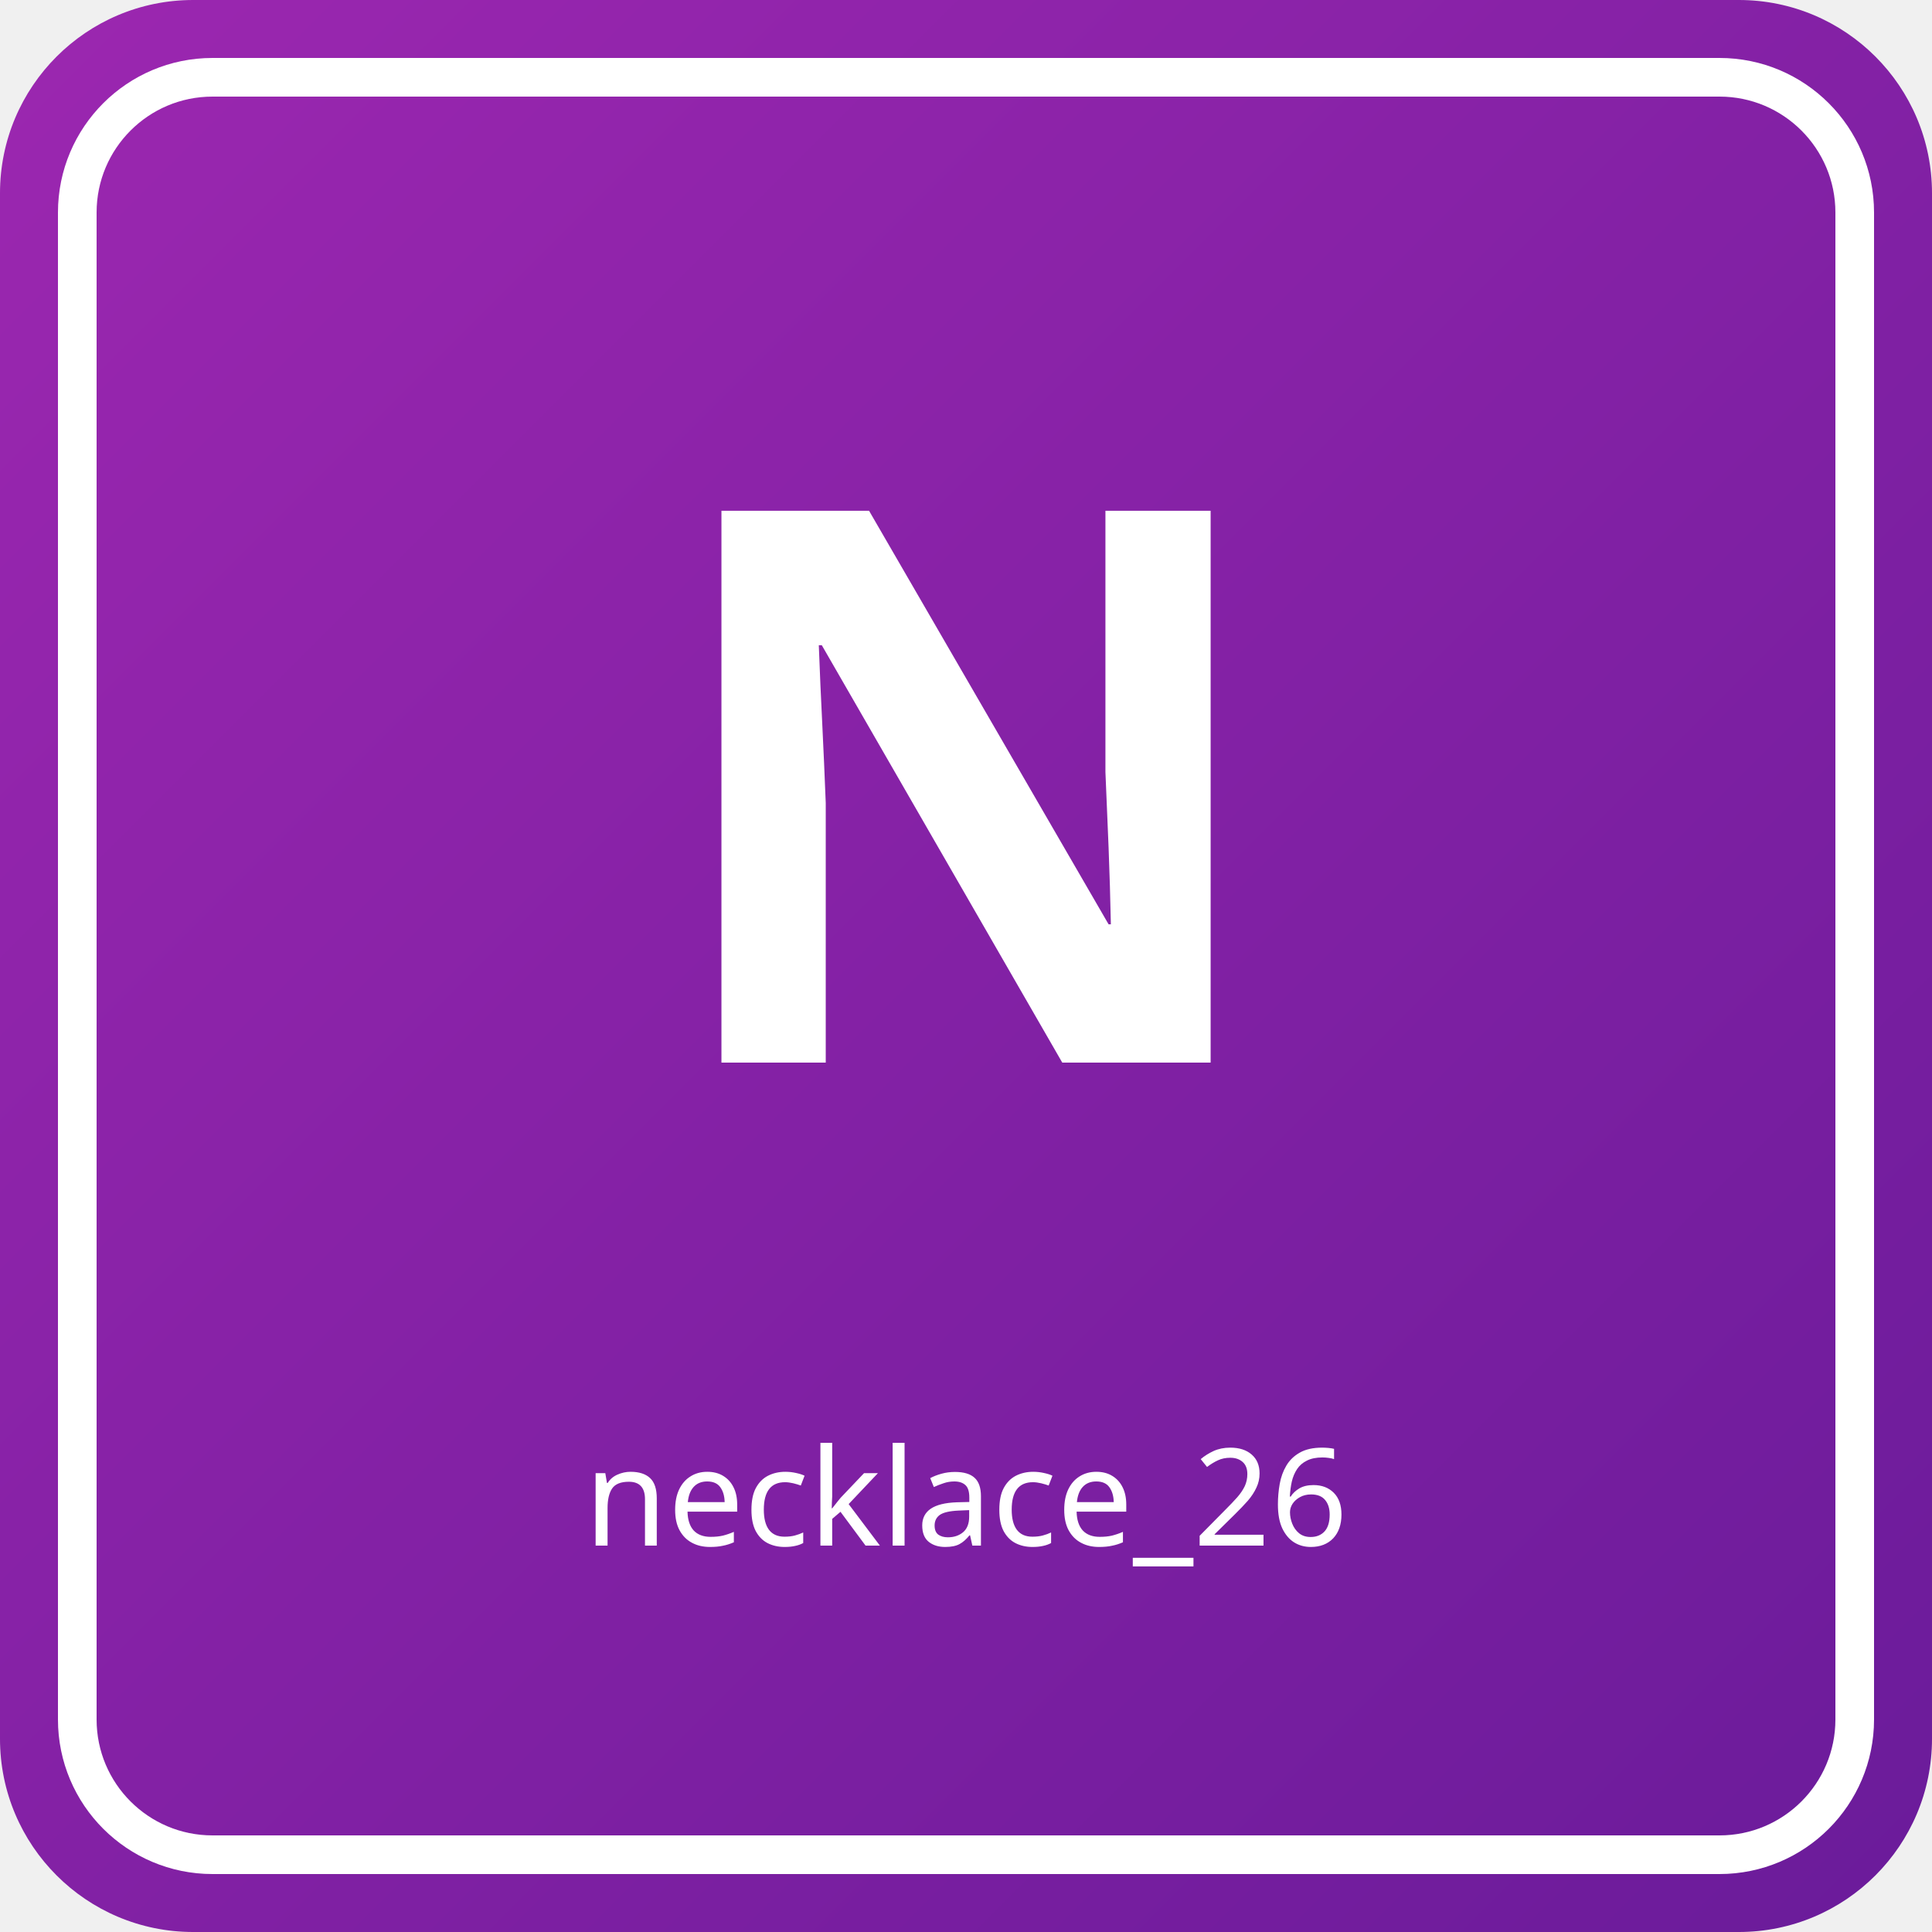
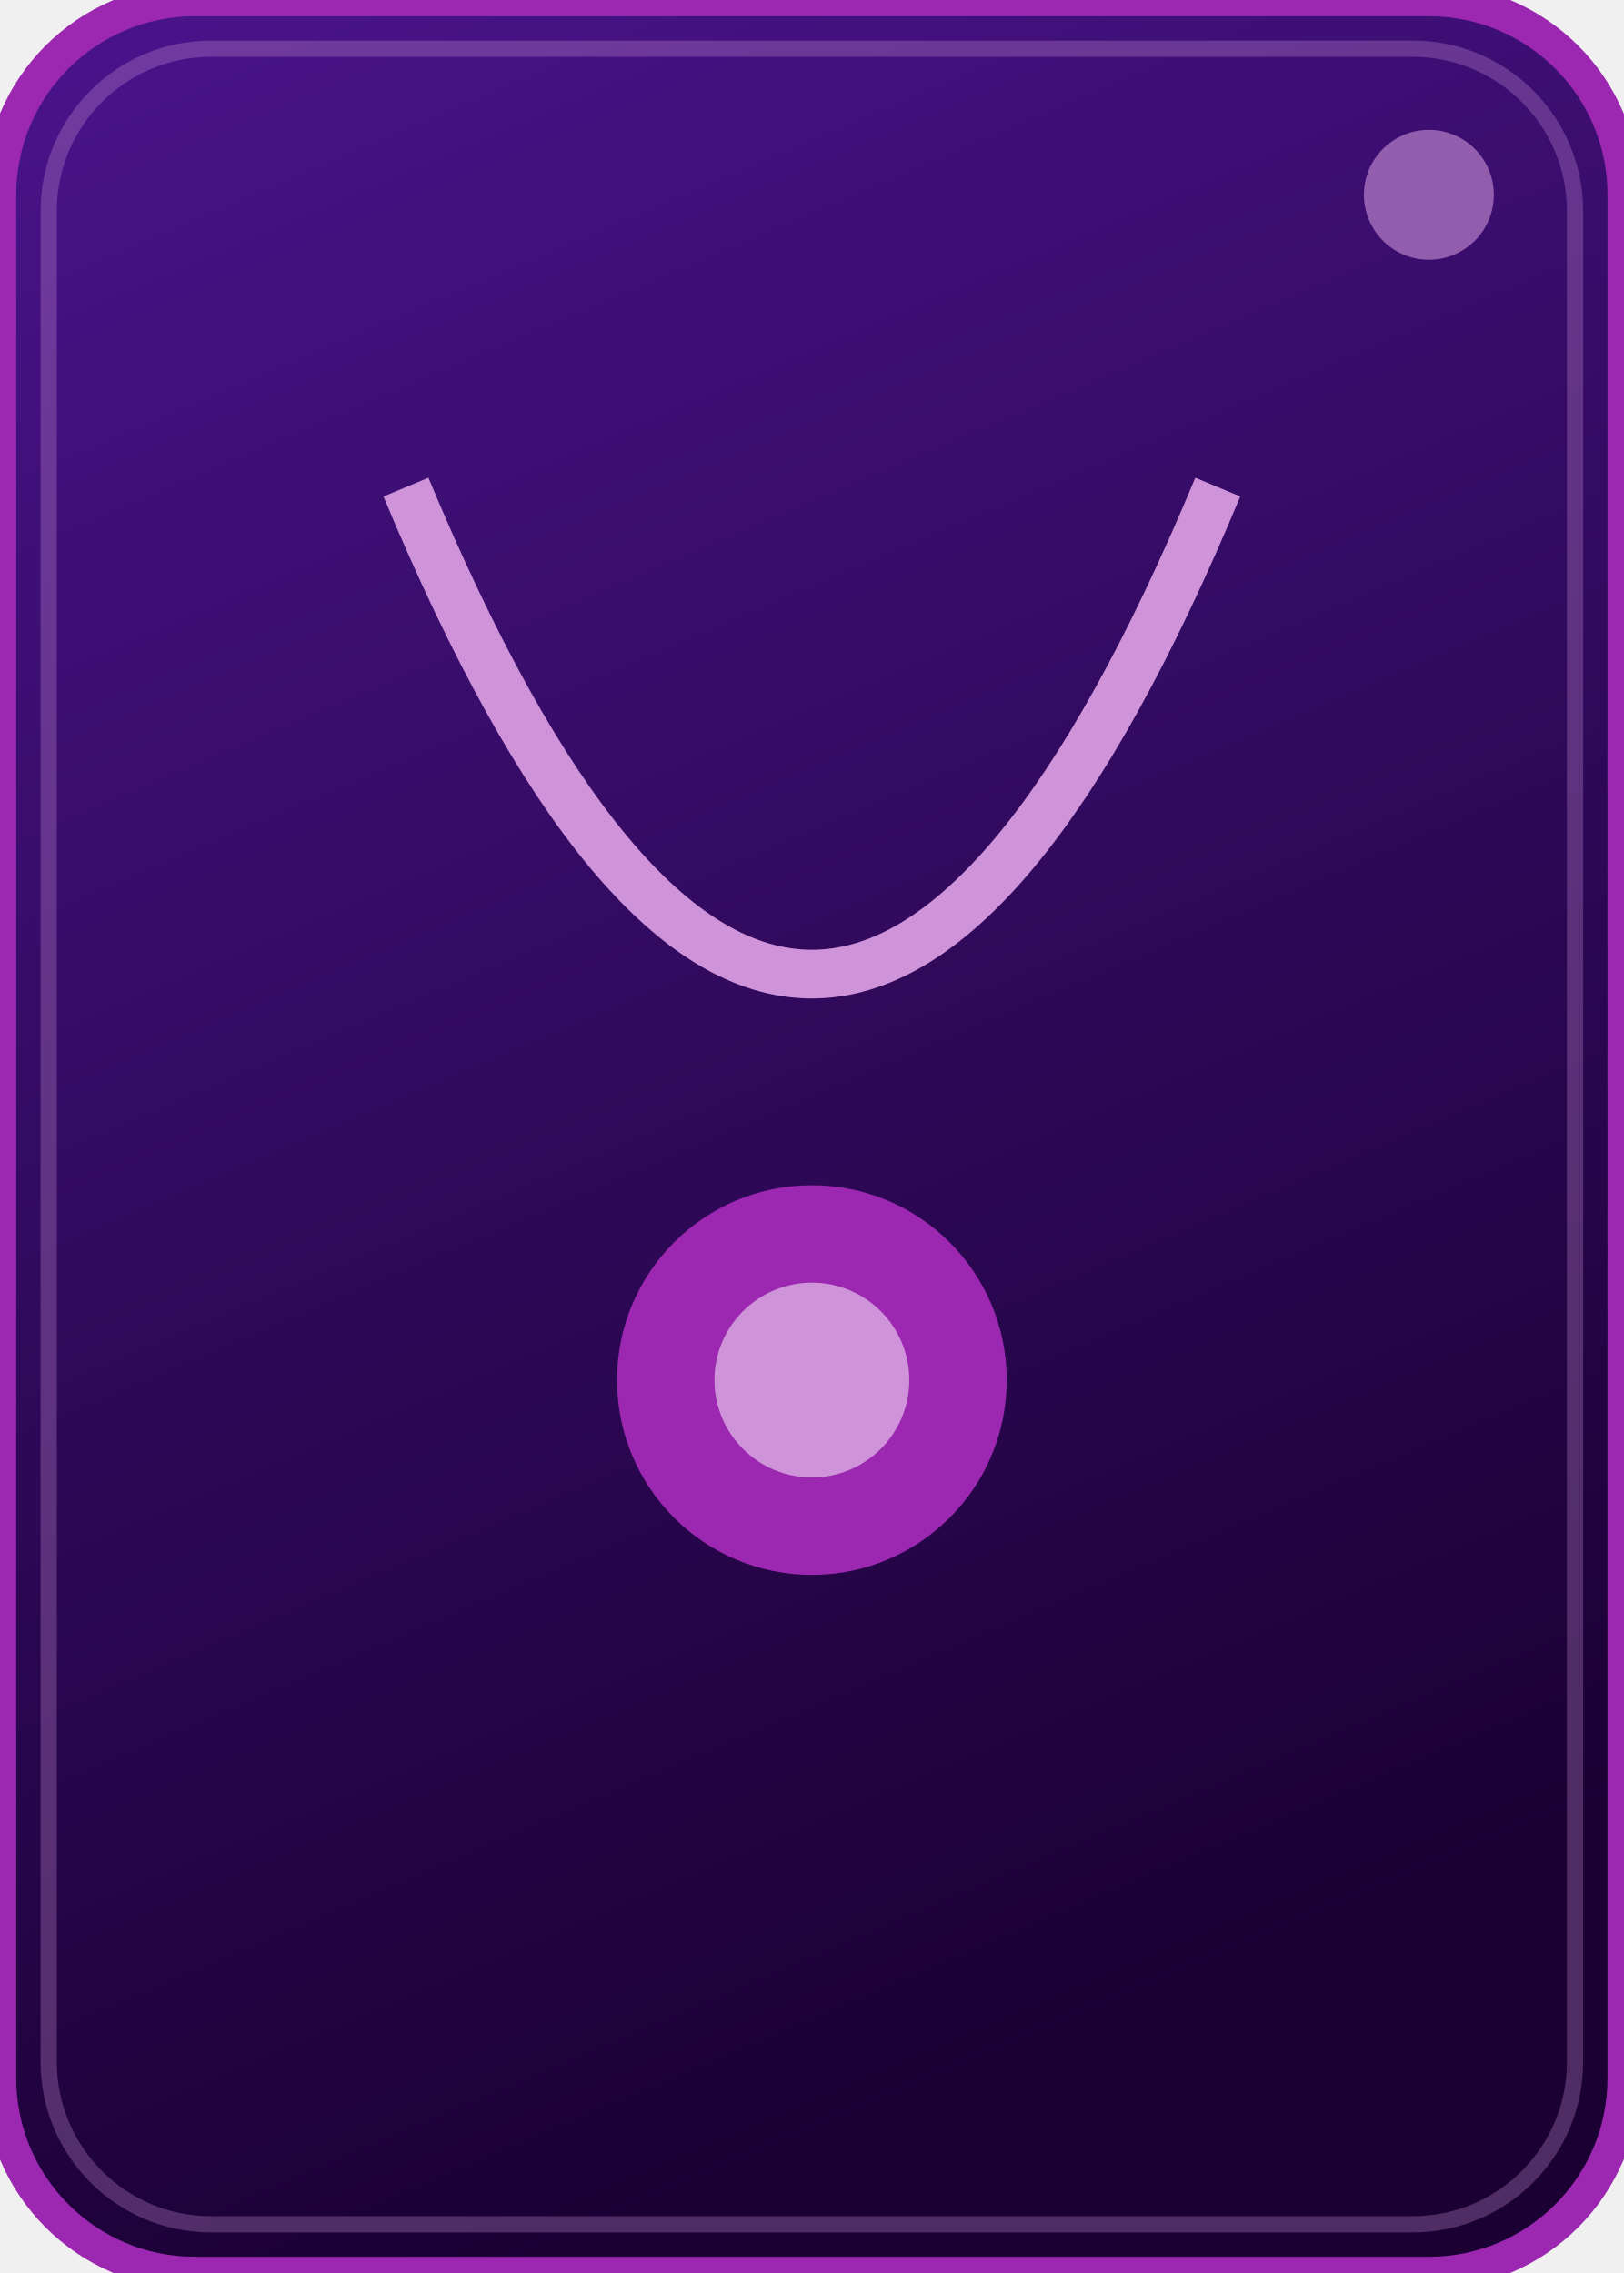
- <svg xmlns="http://www.w3.org/2000/svg" viewBox="0 0 200 200" width="200" height="200">
+ <svg xmlns="http://www.w3.org/2000/svg" viewBox="0 0 100 140">
  <defs>
-     <linearGradient id="g" x1="0" y1="0" x2="1" y2="1">
-       <stop offset="0%" stop-color="#9c27b0" />
-       <stop offset="100%" stop-color="#6a1b9a" />
+     <linearGradient id="bg" x1="0" y1="0" x2="0.3" y2="1">
+       <stop offset="0%" stop-color="#4a148c" />
+       <stop offset="100%" stop-color="#1a0033" />
    </linearGradient>
  </defs>
-   <rect width="200" height="200" fill="url(#g)" rx="20" />
-   <rect x="8" y="8" width="184" height="184" fill="none" stroke="#fff" stroke-width="4" rx="14" />
-   <text x="100" y="110" font-size="80" text-anchor="middle" fill="#fff" font-family="sans-serif" font-weight="bold">N</text>
-   <text x="100" y="160" font-size="14" text-anchor="middle" fill="#fff" font-family="sans-serif">necklace_26</text>
+   <rect width="100" height="140" rx="12" fill="url(#bg)" stroke="#9c27b0" stroke-width="2" />
+   <rect x="3" y="3" width="94" height="134" rx="10" fill="none" stroke="#ce93d8" stroke-width="1" opacity="0.3" />
+   <path d="M25 30 Q50 90 75 30" stroke="#ce93d8" stroke-width="3" fill="none" />
+   <circle cx="50" cy="85" r="12" fill="#9c27b0" />
+   <circle cx="50" cy="85" r="6" fill="#ce93d8" />
+   <circle cx="88" cy="12" r="4" fill="#ce93d8" opacity="0.6" />
</svg>
